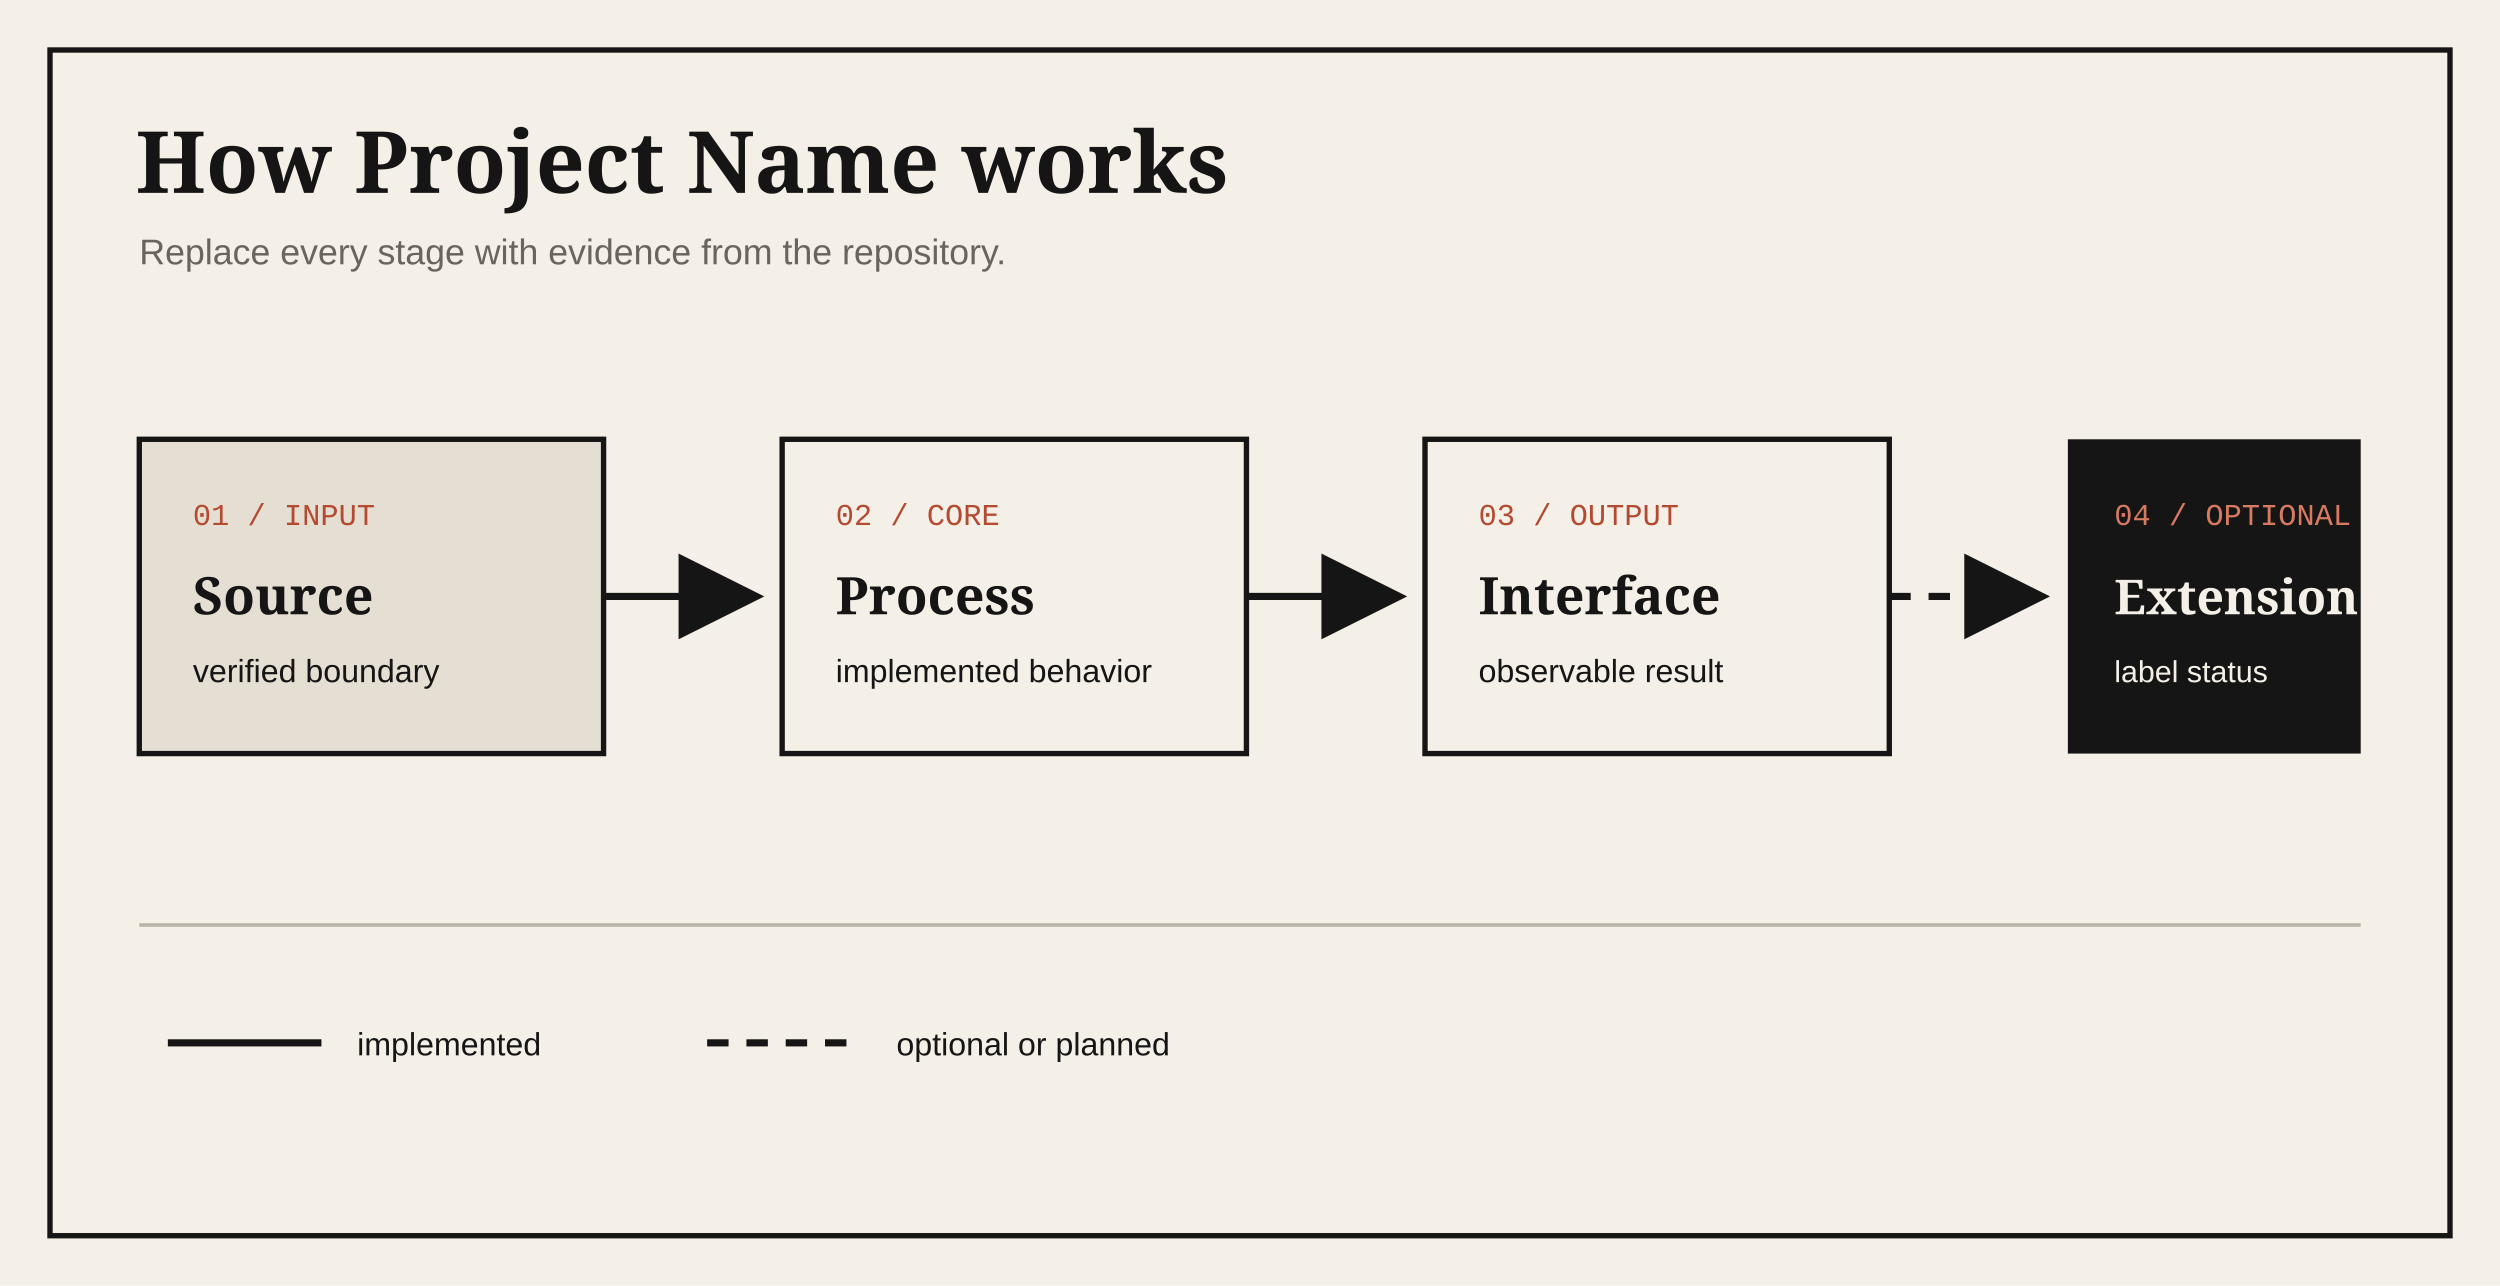
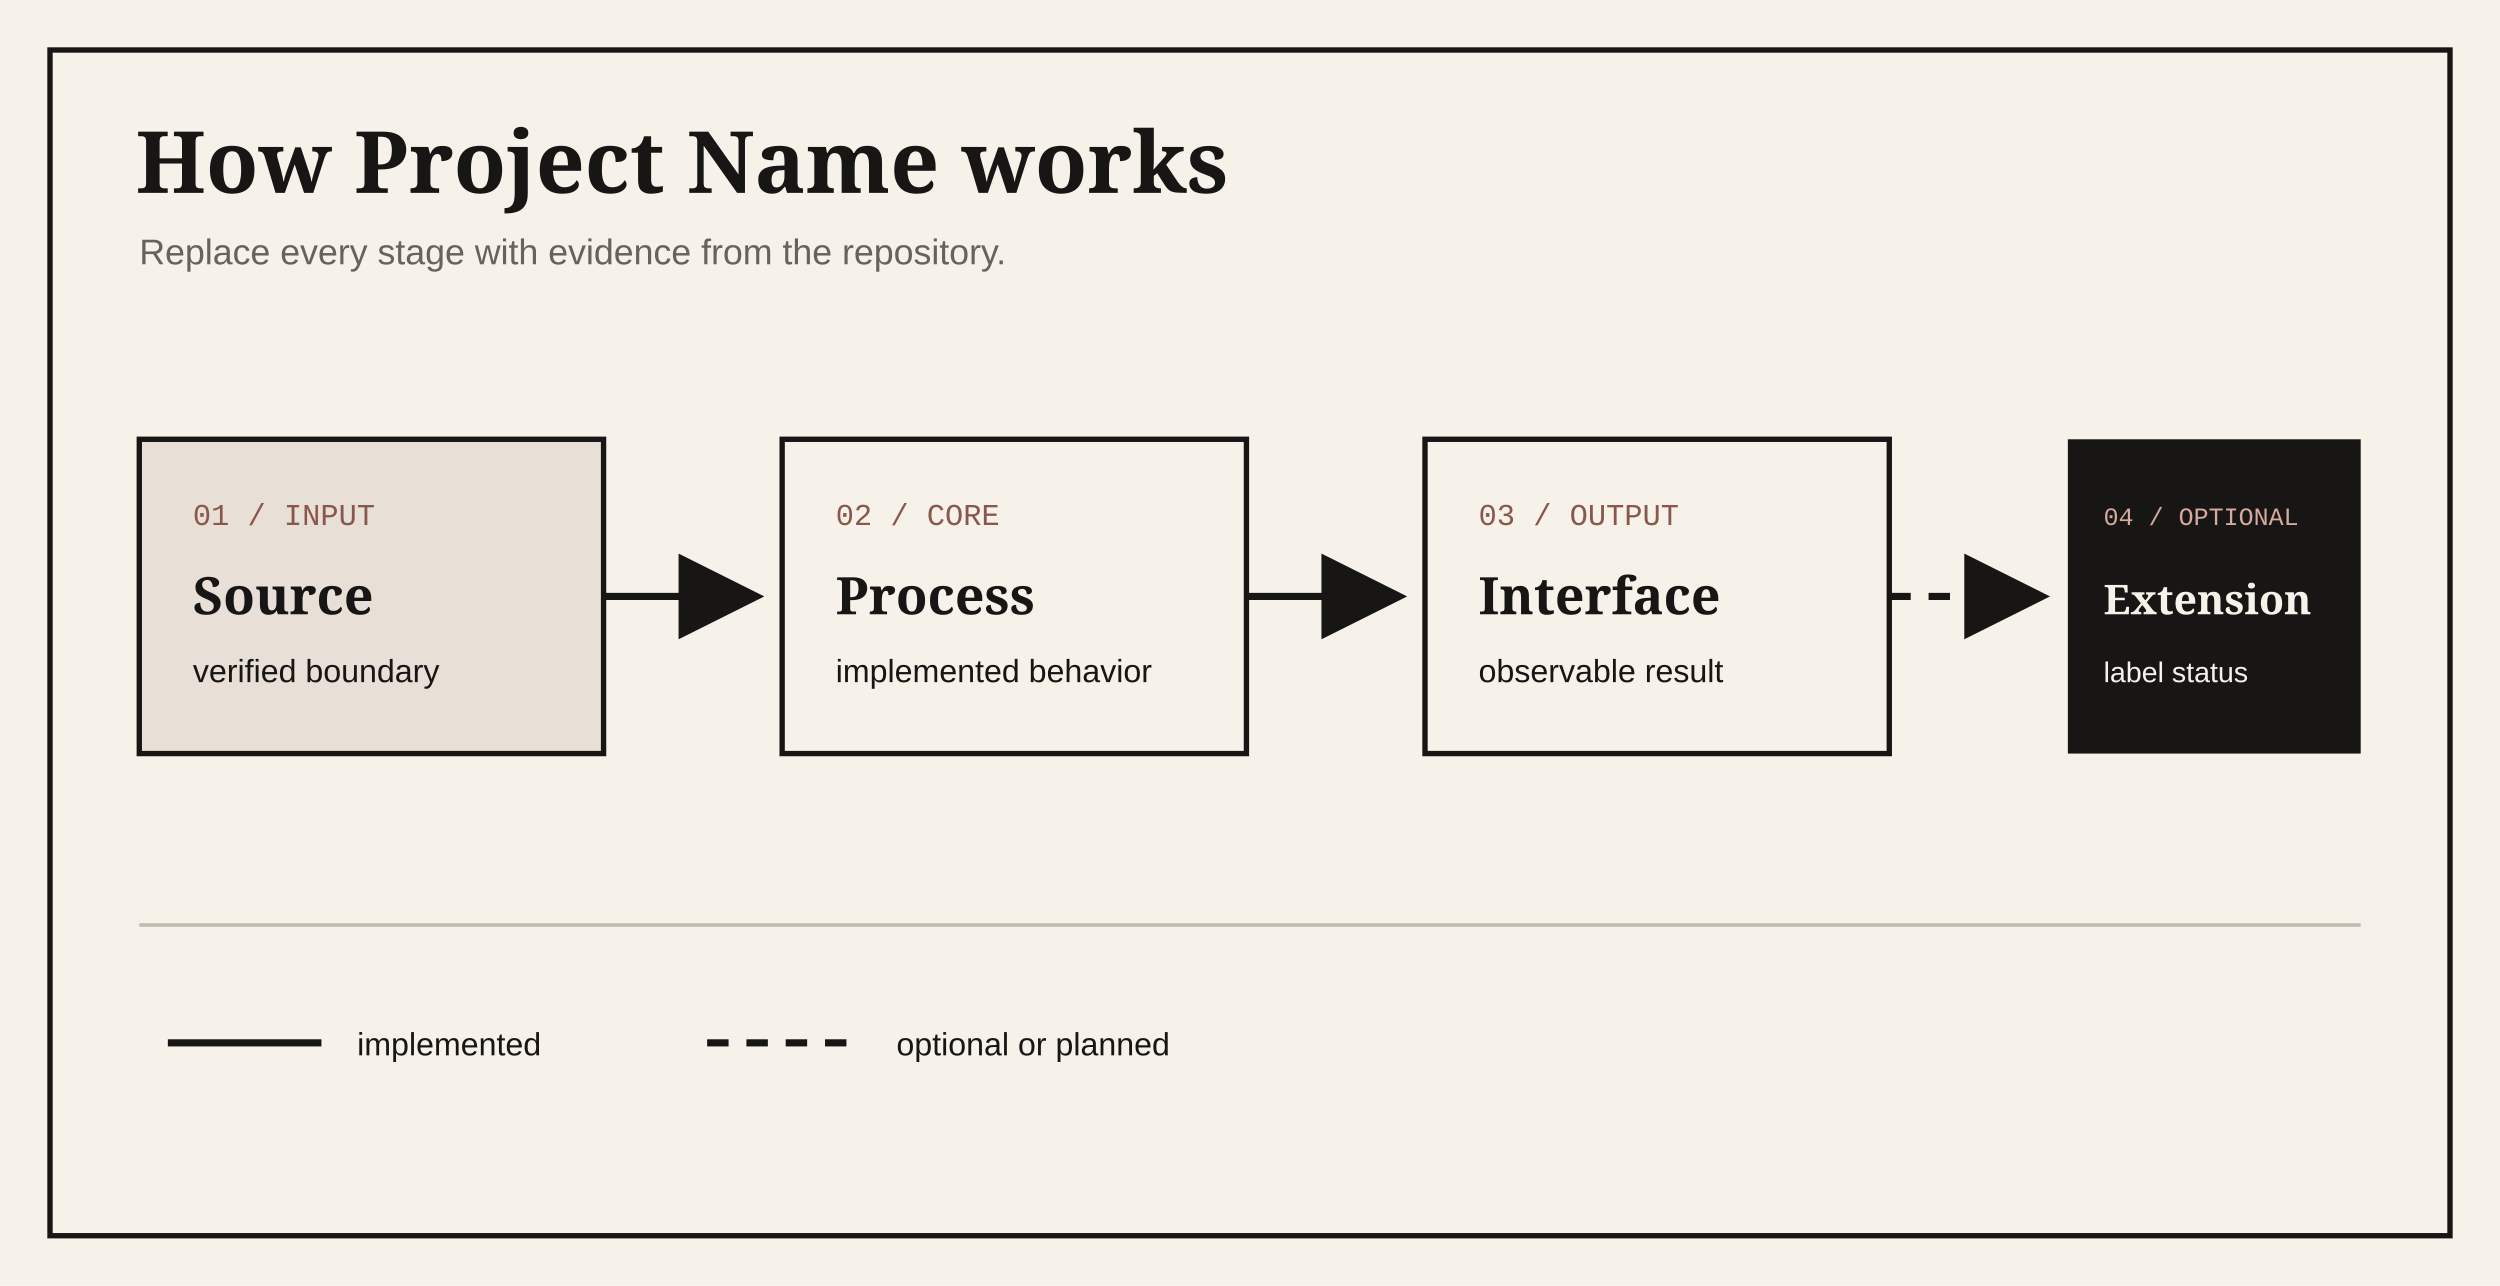
- <svg xmlns="http://www.w3.org/2000/svg" viewBox="0 0 1400 720" role="img">
+ <svg xmlns="http://www.w3.org/2000/svg" width="1400" height="720" viewBox="0 0 1400 720" role="img" aria-labelledby="title desc">
  <defs>
    <marker id="arrow" markerWidth="12" markerHeight="12" refX="10" refY="6" orient="auto">
-       <path d="M0 0l12 6-12 6z" fill="#151515" />
+       <path d="M0 0l12 6-12 6z" fill="#171614" />
    </marker>
  </defs>
-   <rect width="1400" height="720" fill="#F4F0E7" />
-   <rect x="28" y="28" width="1344" height="664" fill="none" stroke="#151515" stroke-width="3" />
-   <text x="76" y="108" fill="#151515" font-family="Georgia, serif" font-size="48" font-weight="700">How Project Name works</text>
-   <text x="78" y="148" fill="#69655E" font-family="Arial, sans-serif" font-size="20">Replace every stage with evidence from the repository.</text>
+   <rect width="1400" height="720" fill="#F6F2EA" />
+   <rect x="28" y="28" width="1344" height="664" fill="none" stroke="#171614" stroke-width="3" />
+   <text x="76" y="108" fill="#171614" font-family="Georgia, serif" font-size="48" font-weight="700">How Project Name works</text>
+   <text x="78" y="148" fill="#67625C" font-family="Arial, sans-serif" font-size="20">Replace every stage with evidence from the repository.</text>
  <g font-family="Arial, sans-serif">
-     <rect x="78" y="246" width="260" height="176" fill="#E5DED2" stroke="#151515" stroke-width="3" />
-     <text x="108" y="294" fill="#B54A32" font-family="'Courier New', monospace" font-size="17">01 / INPUT</text>
-     <text x="108" y="344" fill="#151515" font-family="Georgia, serif" font-size="29" font-weight="700">Source</text>
-     <text x="108" y="382" fill="#151515" font-size="18">verified boundary</text>
-     <path d="M338 334h82" stroke="#151515" stroke-width="4" marker-end="url(#arrow)" />
-     <rect x="438" y="246" width="260" height="176" fill="#F4F0E7" stroke="#151515" stroke-width="3" />
-     <text x="468" y="294" fill="#B54A32" font-family="'Courier New', monospace" font-size="17">02 / CORE</text>
-     <text x="468" y="344" fill="#151515" font-family="Georgia, serif" font-size="29" font-weight="700">Process</text>
-     <text x="468" y="382" fill="#151515" font-size="18">implemented behavior</text>
-     <path d="M698 334h82" stroke="#151515" stroke-width="4" marker-end="url(#arrow)" />
-     <rect x="798" y="246" width="260" height="176" fill="#F4F0E7" stroke="#151515" stroke-width="3" />
-     <text x="828" y="294" fill="#B54A32" font-family="'Courier New', monospace" font-size="17">03 / OUTPUT</text>
-     <text x="828" y="344" fill="#151515" font-family="Georgia, serif" font-size="29" font-weight="700">Interface</text>
-     <text x="828" y="382" fill="#151515" font-size="18">observable result</text>
-     <path d="M1058 334h82" stroke="#151515" stroke-width="4" stroke-dasharray="12 10" marker-end="url(#arrow)" />
-     <rect x="1158" y="246" width="164" height="176" fill="#151515" />
-     <text x="1184" y="294" fill="#D77A61" font-family="'Courier New', monospace" font-size="17">04 / OPTIONAL</text>
-     <text x="1184" y="344" fill="#F4F0E7" font-family="Georgia, serif" font-size="27" font-weight="700">Extension</text>
-     <text x="1184" y="382" fill="#F4F0E7" font-size="17">label status</text>
+     <rect x="78" y="246" width="260" height="176" fill="#E8E0D7" stroke="#171614" stroke-width="3" />
+     <text x="108" y="294" fill="#8A574C" font-family="Courier New, monospace" font-size="17">01 / INPUT</text>
+     <text x="108" y="344" fill="#171614" font-family="Georgia, serif" font-size="29" font-weight="700">Source</text>
+     <text x="108" y="382" fill="#171614" font-size="18">verified boundary</text>
+     <path d="M338 334h82" stroke="#171614" stroke-width="4" marker-end="url(#arrow)" />
+     <rect x="438" y="246" width="260" height="176" fill="#F6F2EA" stroke="#171614" stroke-width="3" />
+     <text x="468" y="294" fill="#8A574C" font-family="Courier New, monospace" font-size="17">02 / CORE</text>
+     <text x="468" y="344" fill="#171614" font-family="Georgia, serif" font-size="29" font-weight="700">Process</text>
+     <text x="468" y="382" fill="#171614" font-size="18">implemented behavior</text>
+     <path d="M698 334h82" stroke="#171614" stroke-width="4" marker-end="url(#arrow)" />
+     <rect x="798" y="246" width="260" height="176" fill="#F6F2EA" stroke="#171614" stroke-width="3" />
+     <text x="828" y="294" fill="#8A574C" font-family="Courier New, monospace" font-size="17">03 / OUTPUT</text>
+     <text x="828" y="344" fill="#171614" font-family="Georgia, serif" font-size="29" font-weight="700">Interface</text>
+     <text x="828" y="382" fill="#171614" font-size="18">observable result</text>
+     <path d="M1058 334h82" stroke="#171614" stroke-width="4" stroke-dasharray="12 10" marker-end="url(#arrow)" />
+     <rect x="1158" y="246" width="164" height="176" fill="#171614" />
+     <text x="1178" y="294" fill="#D7A99F" font-family="Courier New, monospace" font-size="14">04 / OPTIONAL</text>
+     <text x="1178" y="344" fill="#F6F2EA" font-family="Georgia, serif" font-size="23" font-weight="700">Extension</text>
+     <text x="1178" y="382" fill="#F6F2EA" font-size="16">label status</text>
  </g>
-   <line x1="78" y1="518" x2="1322" y2="518" stroke="#B9B3A8" stroke-width="2" />
-   <path d="M94 584h86" stroke="#151515" stroke-width="4" />
-   <text x="200" y="591" fill="#151515" font-family="Arial, sans-serif" font-size="18">implemented</text>
-   <path d="M396 584h86" stroke="#151515" stroke-width="4" stroke-dasharray="12 10" />
-   <text x="502" y="591" fill="#151515" font-family="Arial, sans-serif" font-size="18">optional or planned</text>
+   <line x1="78" y1="518" x2="1322" y2="518" stroke="#C3BBB0" stroke-width="2" />
+   <path d="M94 584h86" stroke="#171614" stroke-width="4" />
+   <text x="200" y="591" fill="#171614" font-family="Arial, sans-serif" font-size="18">implemented</text>
+   <path d="M396 584h86" stroke="#171614" stroke-width="4" stroke-dasharray="12 10" />
+   <text x="502" y="591" fill="#171614" font-family="Arial, sans-serif" font-size="18">optional or planned</text>
</svg>
